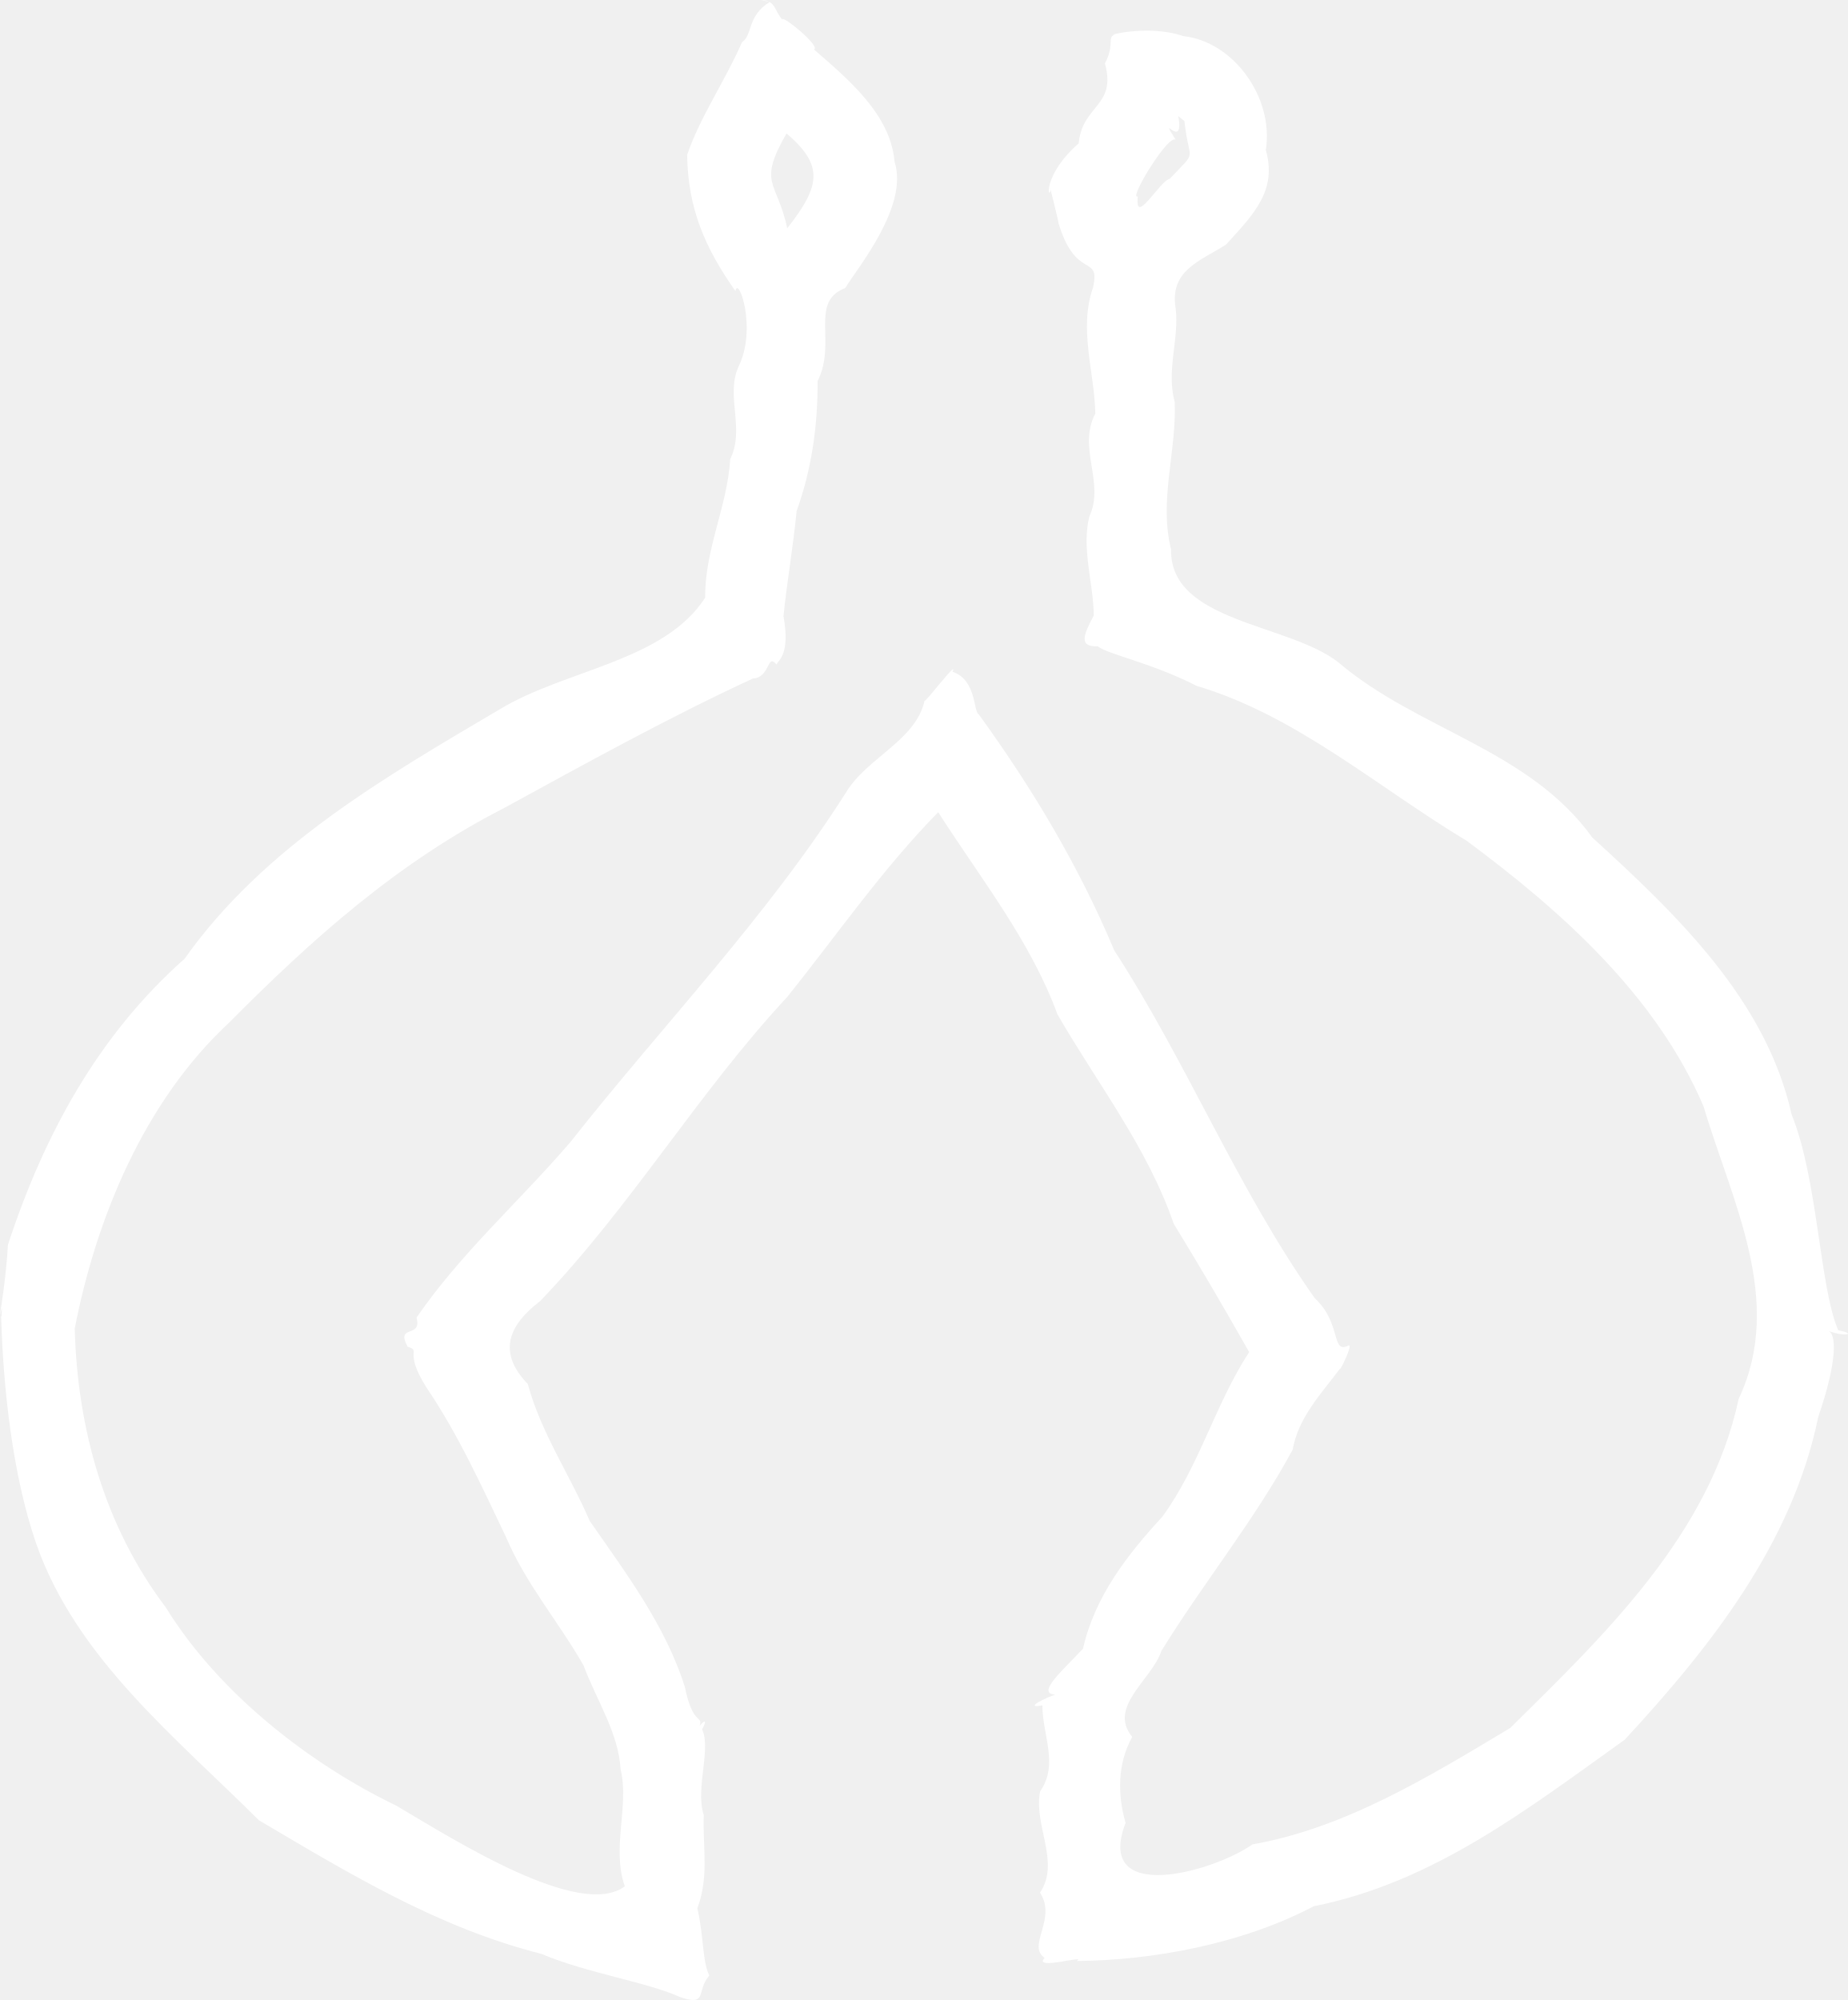
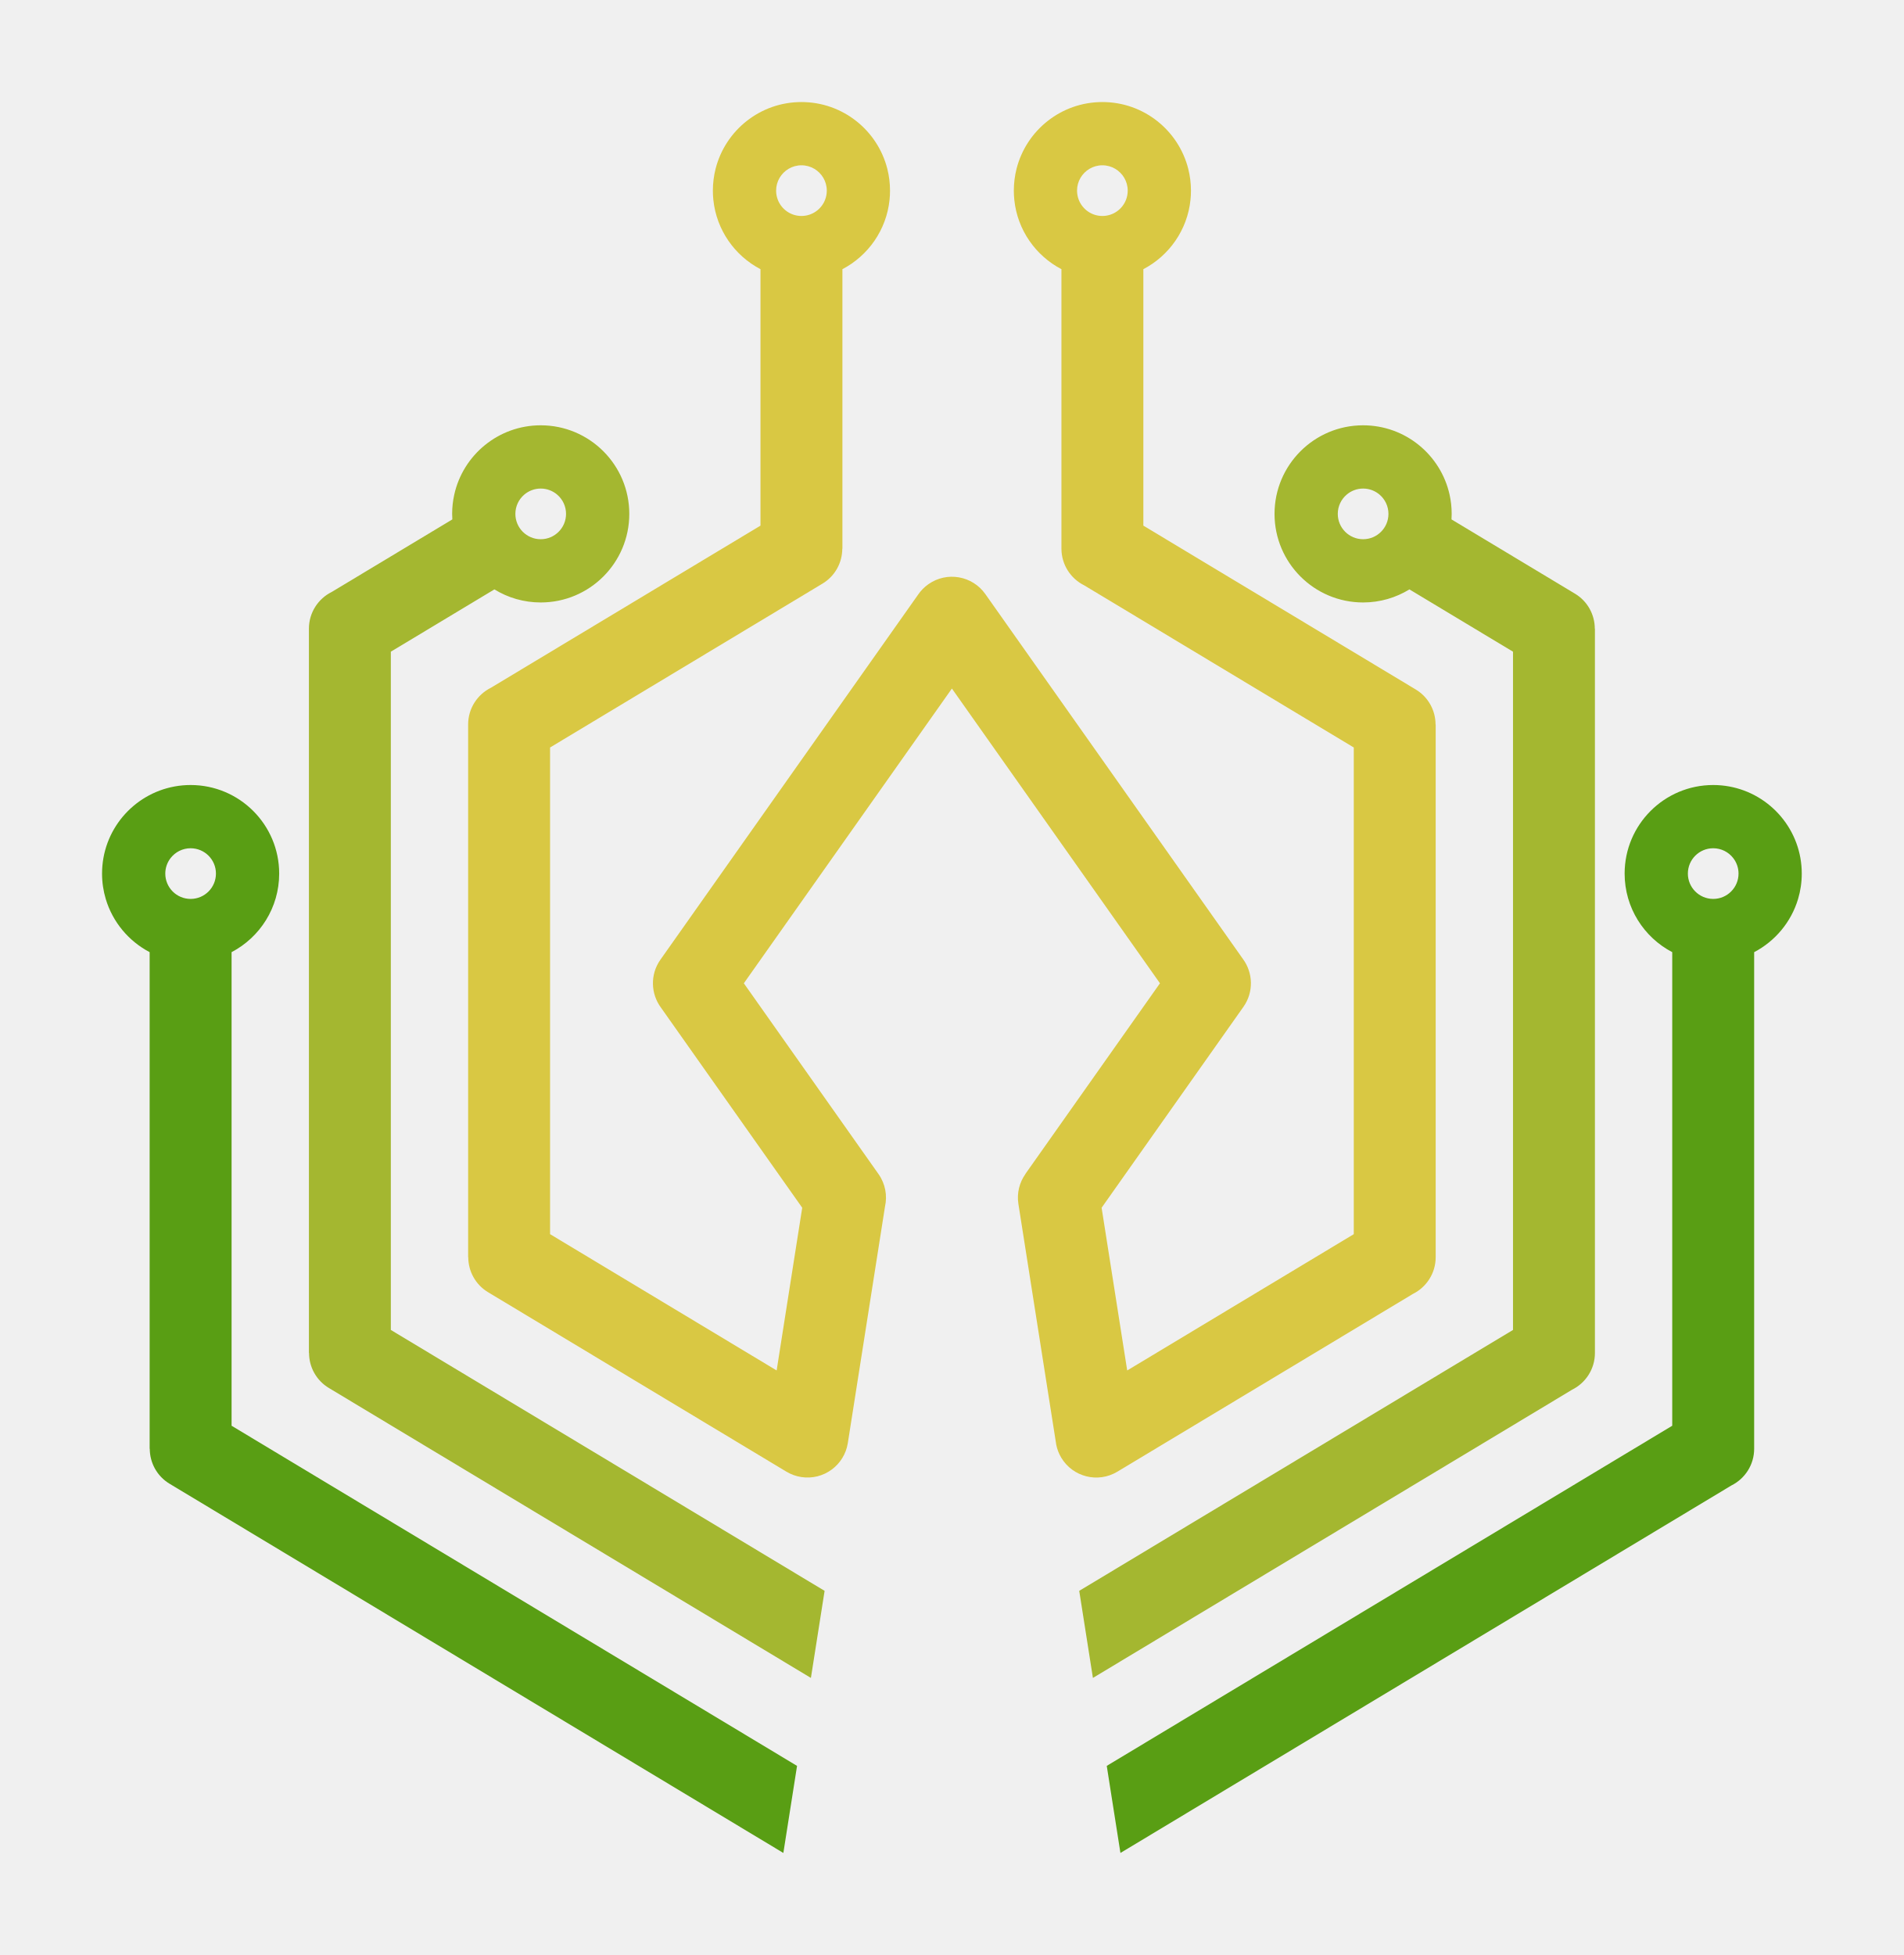
- <svg xmlns="http://www.w3.org/2000/svg" version="1.1" width="169.558" height="183.507" id="svg4823">
-   <defs id="defs4825" />
-   <g transform="translate(-298.0779,-412.0373)" id="layer1">
-     <path d="m 368.72,412.211 c -2.123,1.303 -1.544,3.001 -2.563,3.707 -1.495,3.437 -3.913,6.981 -5.031,10.334 0.072,4.956 1.66,8.565 4.432,12.494 0.235,-1.485 2.033,3.427 0.263,6.976 -1.176,2.669 0.629,5.664 -0.742,8.434 -0.269,4.372 -2.343,8.297 -2.299,12.727 -3.82,5.861 -12.737,6.563 -18.775,10.192 -10.639,6.274 -21.725,12.663 -28.987,22.928 -7.999,7.084 -12.931,16.252 -16.211,26.244 -0.272,4.617 -1.081,7.841 -0.555,5.767 -0.033,2.311 -0.223,-1.032 -0.061,1.081 0.185,6.05 0.985,14.191 3.232,20.642 3.672,10.444 12.8,17.728 20.408,25.312 8.282,4.892 16.441,9.861 25.895,12.255 4.388,1.834 9.681,2.57 12.803,3.992 2.517,0.834 1.393,-0.582 2.63,-1.994 -0.668,-1.408 -0.468,-3.396 -1.095,-6.174 1.087,-2.93 0.488,-5.461 0.584,-8.561 -0.826,-2.478 0.833,-6.356 -0.268,-8.063 -0.55,1.643 1.183,-1.591 -0.108,-0.119 0.31,-1.013 -0.609,0.062 -1.35,-3.536 -1.768,-5.653 -5.43,-10.492 -8.737,-15.264 -1.829,-4.24 -4.457,-8.062 -5.679,-12.56 -2.79,-2.888 -1.809,-5.36 1.138,-7.614 8.335,-8.676 14.49,-19.114 22.68,-27.915 4.558,-5.695 8.716,-11.718 13.837,-16.938 3.877,6.067 8.441,11.751 10.949,18.563 3.671,6.358 8.255,12.209 10.663,19.205 2.384,3.878 4.676,7.81 6.921,11.77 -3.126,4.791 -4.56,10.433 -7.965,15.106 -3.218,3.484 -6.21,7.339 -7.281,12.105 -1.809,1.946 -4.352,4.138 -2.554,4.209 -2.032,0.789 -2.392,1.254 -1.171,0.989 -0.01,2.768 1.531,5.391 -0.214,7.906 -0.611,3.149 1.883,6.473 -0.008,9.288 1.586,2.392 -1.244,4.875 0.428,5.978 -1.163,1.211 4.01,-0.338 2.938,0.288 6.807,-0.051 15.071,-1.508 21.753,-5.022 11.038,-2.199 19.683,-8.973 28.531,-15.279 7.859,-8.505 15.378,-18.004 17.76,-29.629 1.768,-5.116 1.678,-7.688 0.895,-7.879 1.815,0.61 2.554,0.225 0.941,-0.052 -1.722,-3.965 -1.868,-13.86 -4.278,-19.794 -2.346,-10.554 -10.634,-18.44 -18.29,-25.426 -5.836,-8.108 -16.015,-9.862 -23.323,-16.09 -4.575,-3.57 -15.471,-3.662 -15.327,-10.349 -1.132,-4.469 0.513,-8.966 0.333,-13.53 -0.794,-2.877 0.417,-5.75 0.089,-8.566 -0.608,-3.535 2.344,-4.402 4.618,-5.869 2.566,-2.811 4.702,-4.962 3.654,-8.679 0.757,-4.873 -3.016,-9.958 -7.564,-10.449 -3.483,-1.179 -7.525,0.126 -6.241,-0.185 -0.836,0.332 -5.1e-4,0.865 -0.96,2.687 1.092,3.981 -2.064,3.758 -2.41,7.34 -3.289,2.89 -2.81,5.289 -2.571,4.305 -0.374,-1.598 0.868,3.414 0.707,2.964 1.614,5.407 3.873,2.783 3.191,5.938 -1.36,3.816 0.15,7.829 0.199,11.589 -1.655,3.158 0.91,6.327 -0.547,9.441 -0.732,2.93 0.372,6.093 0.411,9.079 -0.974,1.816 -1.39,2.891 0.365,2.832 0.935,0.744 4.963,1.517 9.065,3.625 9.17,2.723 16.59,9.288 24.778,14.212 8.702,6.452 17.392,14.204 21.743,24.381 2.559,8.65 7.475,17.799 3.214,26.839 -2.651,12.408 -12.262,21.608 -20.955,30.185 -7.463,4.477 -15.162,9.188 -23.642,10.681 -3.741,2.606 -14.54,5.54 -11.651,-1.974 -0.759,-2.581 -0.741,-5.48 0.61,-7.885 -2.283,-2.765 1.807,-5.246 2.672,-7.887 3.851,-6.245 8.568,-12.026 12.044,-18.462 0.531,-2.989 2.629,-5.14 4.378,-7.484 -0.216,0.589 1.182,-2.121 0.773,-2.095 -1.657,0.864 -0.611,-2.019 -3.125,-4.334 -7.093,-10.038 -11.701,-21.599 -18.392,-31.902 -3.231,-7.711 -7.532,-14.902 -12.433,-21.661 -0.518,-0.256 -0.179,-3.141 -2.401,-3.908 0.562,-1.246 -2.646,3.05 -2.569,2.643 -0.781,3.646 -5.298,5.251 -7.198,8.417 -7.338,11.533 -16.866,21.397 -25.304,32.098 -4.652,5.425 -10.044,10.173 -14.116,16.104 0.543,1.951 -1.957,0.55 -0.814,2.671 1.308,0.416 -0.431,0.332 1.732,3.749 2.938,4.335 5.06,9.047 7.308,13.744 1.809,4.27 4.852,7.796 7.103,11.755 1.177,3.156 3.219,6.216 3.394,9.518 0.823,3.36 -0.847,7.226 0.389,10.741 -4.092,3.063 -15.488,-4.162 -20.961,-7.398 -7.949,-3.826 -16.31,-10.331 -21.143,-18.177 -5.619,-7.428 -8.123,-16.379 -8.367,-25.606 1.987,-10.196 6.405,-20.87 14.168,-28.064 7.638,-7.707 15.499,-14.717 25.232,-19.693 7.531,-4.119 15.123,-8.322 22.831,-11.885 1.585,-0.072 1.282,-2.368 2.15,-1.285 0.231,-0.448 1.265,-0.951 0.65,-4.435 0.319,-3.175 0.9,-6.446 1.204,-9.638 1.385,-3.848 1.955,-7.893 1.921,-11.923 1.798,-3.514 -0.793,-7.275 2.537,-8.541 1.169,-1.916 5.852,-7.526 4.526,-11.607 -0.363,-4.377 -4.404,-7.685 -7.385,-10.278 0.626,-0.305 -2.939,-3.21 -2.913,-2.754 -0.726,-0.774 -0.584,-1.771 -1.962,-1.793 m 38.859,11.109 c 0.423,3.978 1.3,2.484 -1.349,5.302 -0.933,0.185 -3.25,4.461 -2.926,1.601 -0.965,0.445 3.067,-6.211 3.531,-5.092 -1.844,-2.96 0.777,1.109 0.18,-2.264 m -36.531,1.112 c 4.151,3.267 3.783,5.174 0.653,9.179 -0.942,-4.425 -2.768,-3.996 -0.054,-8.726 l 0.32,0.094 0.104,-0.146" id="path3350-6" style="font-size:medium;font-style:normal;font-variant:normal;font-weight:normal;font-stretch:normal;text-indent:0;text-align:start;text-decoration:none;line-height:normal;letter-spacing:normal;word-spacing:normal;text-transform:none;direction:ltr;block-progression:tb;writing-mode:lr-tb;text-anchor:start;baseline-shift:baseline;color:#FFFFFF;fill:#FFFFFF;fill-opacity:1;stroke:none;stroke-width:80;marker:none;visibility:visible;display:inline;overflow:visible;enable-background:accumulate;font-family:Sans;-inkscape-font-specification:Sans" />
+ <svg xmlns="http://www.w3.org/2000/svg" xml:space="preserve" enable-background="new 0 0 595 842" viewBox="0 0 167.922 172.424" height="1.916in" width="1.866in" y="0px" x="0px" id="Layer_1" version="1.1">
+   <defs id="defs4267" />
+   <g transform="translate(-213.676,-310.744)" id="g4257">
+     <path d="m 223.001,390.026 c -0.211,-0.708 -0.325,-1.458 -0.325,-2.234 0,-0.47 0.042,-0.931 0.121,-1.378 0.651,-3.658 3.847,-6.434 7.691,-6.434 4.314,0 7.812,3.498 7.812,7.812 0,3.011 -1.704,5.624 -4.199,6.928 l 0,41.769 49.877,30 -1.208,7.679 -54.132,-32.559 c -1.126,-0.674 -1.752,-1.866 -1.753,-3.091 l -0.011,0 0,-43.798 c -1.85,-0.969 -3.266,-2.657 -3.873,-4.694 l 0,0 z m 149.273,0 c 0.211,-0.708 0.324,-1.458 0.324,-2.234 0,-0.47 -0.042,-0.931 -0.121,-1.378 -0.651,-3.658 -3.848,-6.434 -7.691,-6.434 -4.314,0 -7.812,3.498 -7.812,7.812 0,3.011 1.704,5.624 4.199,6.928 l 0,41.769 -49.878,29.999 1.207,7.68 53.888,-32.411 c 1.19,-0.591 2.009,-1.818 2.009,-3.238 l 0,-43.798 c 1.852,-0.97 3.268,-2.658 3.875,-4.695 l 0,0 z m -5.73,-3.613 c 0.298,0.38 0.477,0.858 0.477,1.378 0,1.234 -1.001,2.234 -2.234,2.234 l -0.021,0 0,0 c -1.225,-0.012 -2.214,-1.008 -2.214,-2.234 0,-1.234 1.001,-2.234 2.235,-2.234 0.712,0 1.349,0.335 1.757,0.856 l 0,0 z m -137.814,0 c -0.298,0.38 -0.476,0.858 -0.476,1.378 0,1.234 1,2.234 2.234,2.234 l 0.022,0 0,0 c 1.224,-0.012 2.212,-1.008 2.212,-2.234 0,-1.234 -1,-2.234 -2.234,-2.234 -0.713,0 -1.348,0.335 -1.758,0.856 z" id="path4259" style="clip-rule:evenodd;fill:#599e14;fill-rule:evenodd" />
+     <path d="m 253.556,356.067 c 0,-0.58 0.064,-1.145 0.184,-1.688 0.771,-3.503 3.895,-6.125 7.629,-6.125 4.314,0 7.812,3.498 7.812,7.813 0,4.314 -3.498,7.812 -7.812,7.812 -1.498,0 -2.897,-0.422 -4.086,-1.153 l -9.135,5.495 0,59.819 38.26,23.011 -1.208,7.68 -42.514,-25.57 c -1.126,-0.674 -1.752,-1.867 -1.753,-3.091 l -0.011,0 0,-63.878 c 0,-1.419 0.819,-2.647 2.01,-3.238 l 10.641,-6.4 c -0.011,-0.161 -0.017,-0.324 -0.017,-0.487 l 0,0 z m 81.815,-1.688 c 0.472,0.41 0.771,1.014 0.771,1.688 0,1.234 -1.001,2.234 -2.235,2.234 -1.233,0 -2.234,-1 -2.234,-2.234 0,-0.674 0.299,-1.279 0.771,-1.688 0.393,-0.34 0.904,-0.546 1.464,-0.546 0.559,0 1.071,0.206 1.463,0.546 l 0,0 z m -75.467,0 c -0.472,0.41 -0.771,1.014 -0.771,1.688 0,1.234 1,2.234 2.235,2.234 1.234,0 2.234,-1 2.234,-2.234 0,-0.674 -0.298,-1.279 -0.77,-1.688 -0.392,-0.34 -0.904,-0.546 -1.464,-0.546 -0.559,0 -1.071,0.206 -1.464,0.546 l 0,0 z m 81.815,1.688 c 0,-0.58 -0.063,-1.145 -0.183,-1.688 -0.772,-3.503 -3.895,-6.125 -7.63,-6.125 -4.314,0 -7.812,3.498 -7.812,7.813 0,4.314 3.498,7.812 7.812,7.812 1.498,0 2.896,-0.422 4.086,-1.153 l 9.136,5.495 0,59.819 -38.26,23.011 1.207,7.68 42.27,-25.423 c 1.19,-0.591 2.009,-1.819 2.009,-3.238 l 0,-63.878 -0.011,0 c -0.001,-1.224 -0.627,-2.417 -1.753,-3.091 l -10.887,-6.547 c 0.011,-0.161 0.016,-0.324 0.016,-0.487 z" id="path4261" style="clip-rule:evenodd;fill:#a4b730;fill-rule:evenodd" />
+     <path d="m 314.523,334.485 0,22.617 4.492,2.702 19.528,11.746 c 1.127,0.674 1.752,1.867 1.754,3.091 l 0.011,0 0,23.492 0,23.492 c 0,1.419 -0.818,2.647 -2.009,3.238 l -19.284,11.599 -6.794,4.085 c -1.707,1.021 -3.918,0.466 -4.939,-1.241 -0.217,-0.362 -0.362,-0.747 -0.441,-1.139 l -0.047,-0.303 -1.052,-6.685 -1.583,-10.072 -0.658,-4.186 c -0.148,-0.958 0.095,-1.886 0.613,-2.621 l -0.007,-0.004 11.881,-16.83 -18.351,-25.995 -18.352,25.995 11.881,16.83 c 0.607,0.864 0.783,1.902 0.57,2.858 l -0.458,2.913 -2.821,17.944 c -0.306,1.962 -2.144,3.307 -4.106,3.003 -0.474,-0.073 -0.911,-0.235 -1.298,-0.468 l -10e-4,0.002 -6.793,-4.086 -19.529,-11.746 c -1.126,-0.674 -1.752,-1.867 -1.753,-3.091 l -0.011,0 0,-23.492 0,-23.493 c 0,-1.419 0.819,-2.647 2.01,-3.238 l 19.284,-11.598 4.493,-2.702 0,-22.617 c -2.269,-1.186 -3.883,-3.453 -4.158,-6.116 -0.028,-0.267 -0.042,-0.538 -0.042,-0.812 0,-0.664 0.084,-1.31 0.24,-1.926 0.858,-3.383 3.923,-5.887 7.573,-5.887 3.65,0 6.715,2.503 7.573,5.887 0.156,0.616 0.239,1.262 0.239,1.926 0,0.274 -0.014,0.545 -0.042,0.812 -0.274,2.664 -1.889,4.93 -4.157,6.116 l 0,24.646 -0.011,0 c -0.001,1.224 -0.626,2.417 -1.753,3.091 l -6.257,3.763 -17.765,10.685 0,21.461 0,21.461 17.765,10.686 2.22,1.335 2.256,-14.351 -12.463,-17.654 c -0.897,-1.215 -0.965,-2.916 -0.048,-4.218 l 22.726,-32.192 c 0.239,-0.354 0.545,-0.67 0.915,-0.93 1.629,-1.146 3.878,-0.754 5.024,0.875 l 22.718,32.178 c 0.897,1.215 0.965,2.916 0.048,4.218 l -12.512,17.724 2.257,14.351 2.22,-1.335 17.765,-10.686 0,-21.461 0,-21.462 -17.765,-10.685 -6.011,-3.615 c -1.191,-0.591 -2.01,-1.819 -2.01,-3.239 l 0,-24.646 c -2.269,-1.186 -3.883,-3.453 -4.157,-6.116 -0.028,-0.267 -0.042,-0.538 -0.042,-0.812 0,-0.664 0.084,-1.31 0.239,-1.926 0.858,-3.383 3.924,-5.887 7.573,-5.887 3.65,0 6.715,2.503 7.572,5.887 0.156,0.616 0.24,1.262 0.24,1.926 0,0.274 -0.014,0.545 -0.042,0.812 -0.275,2.663 -1.889,4.93 -4.158,6.116 l 0,0 z m -5.696,-6.116 c 0.325,0.833 1.136,1.423 2.083,1.423 0.947,0 1.757,-0.59 2.082,-1.423 0.099,-0.251 0.152,-0.525 0.152,-0.812 0,-0.82 -0.442,-1.537 -1.102,-1.926 -0.332,-0.196 -0.72,-0.309 -1.133,-0.309 -0.414,0 -0.802,0.112 -1.134,0.309 -0.658,0.389 -1.101,1.105 -1.101,1.926 0.002,0.287 0.055,0.56 0.153,0.812 l 0,0 z m -26.544,0 c 0.325,0.833 1.135,1.423 2.083,1.423 0.948,0 1.758,-0.59 2.083,-1.423 0.098,-0.251 0.152,-0.525 0.152,-0.812 0,-0.82 -0.442,-1.537 -1.101,-1.926 -0.333,-0.196 -0.72,-0.309 -1.133,-0.309 -0.414,0 -0.801,0.112 -1.133,0.309 -0.659,0.389 -1.102,1.105 -1.102,1.926 -0.002,0.287 0.053,0.56 0.151,0.812 z" id="path4263" style="clip-rule:evenodd;fill:#d9c843;fill-rule:evenodd" />
  </g>
</svg>
